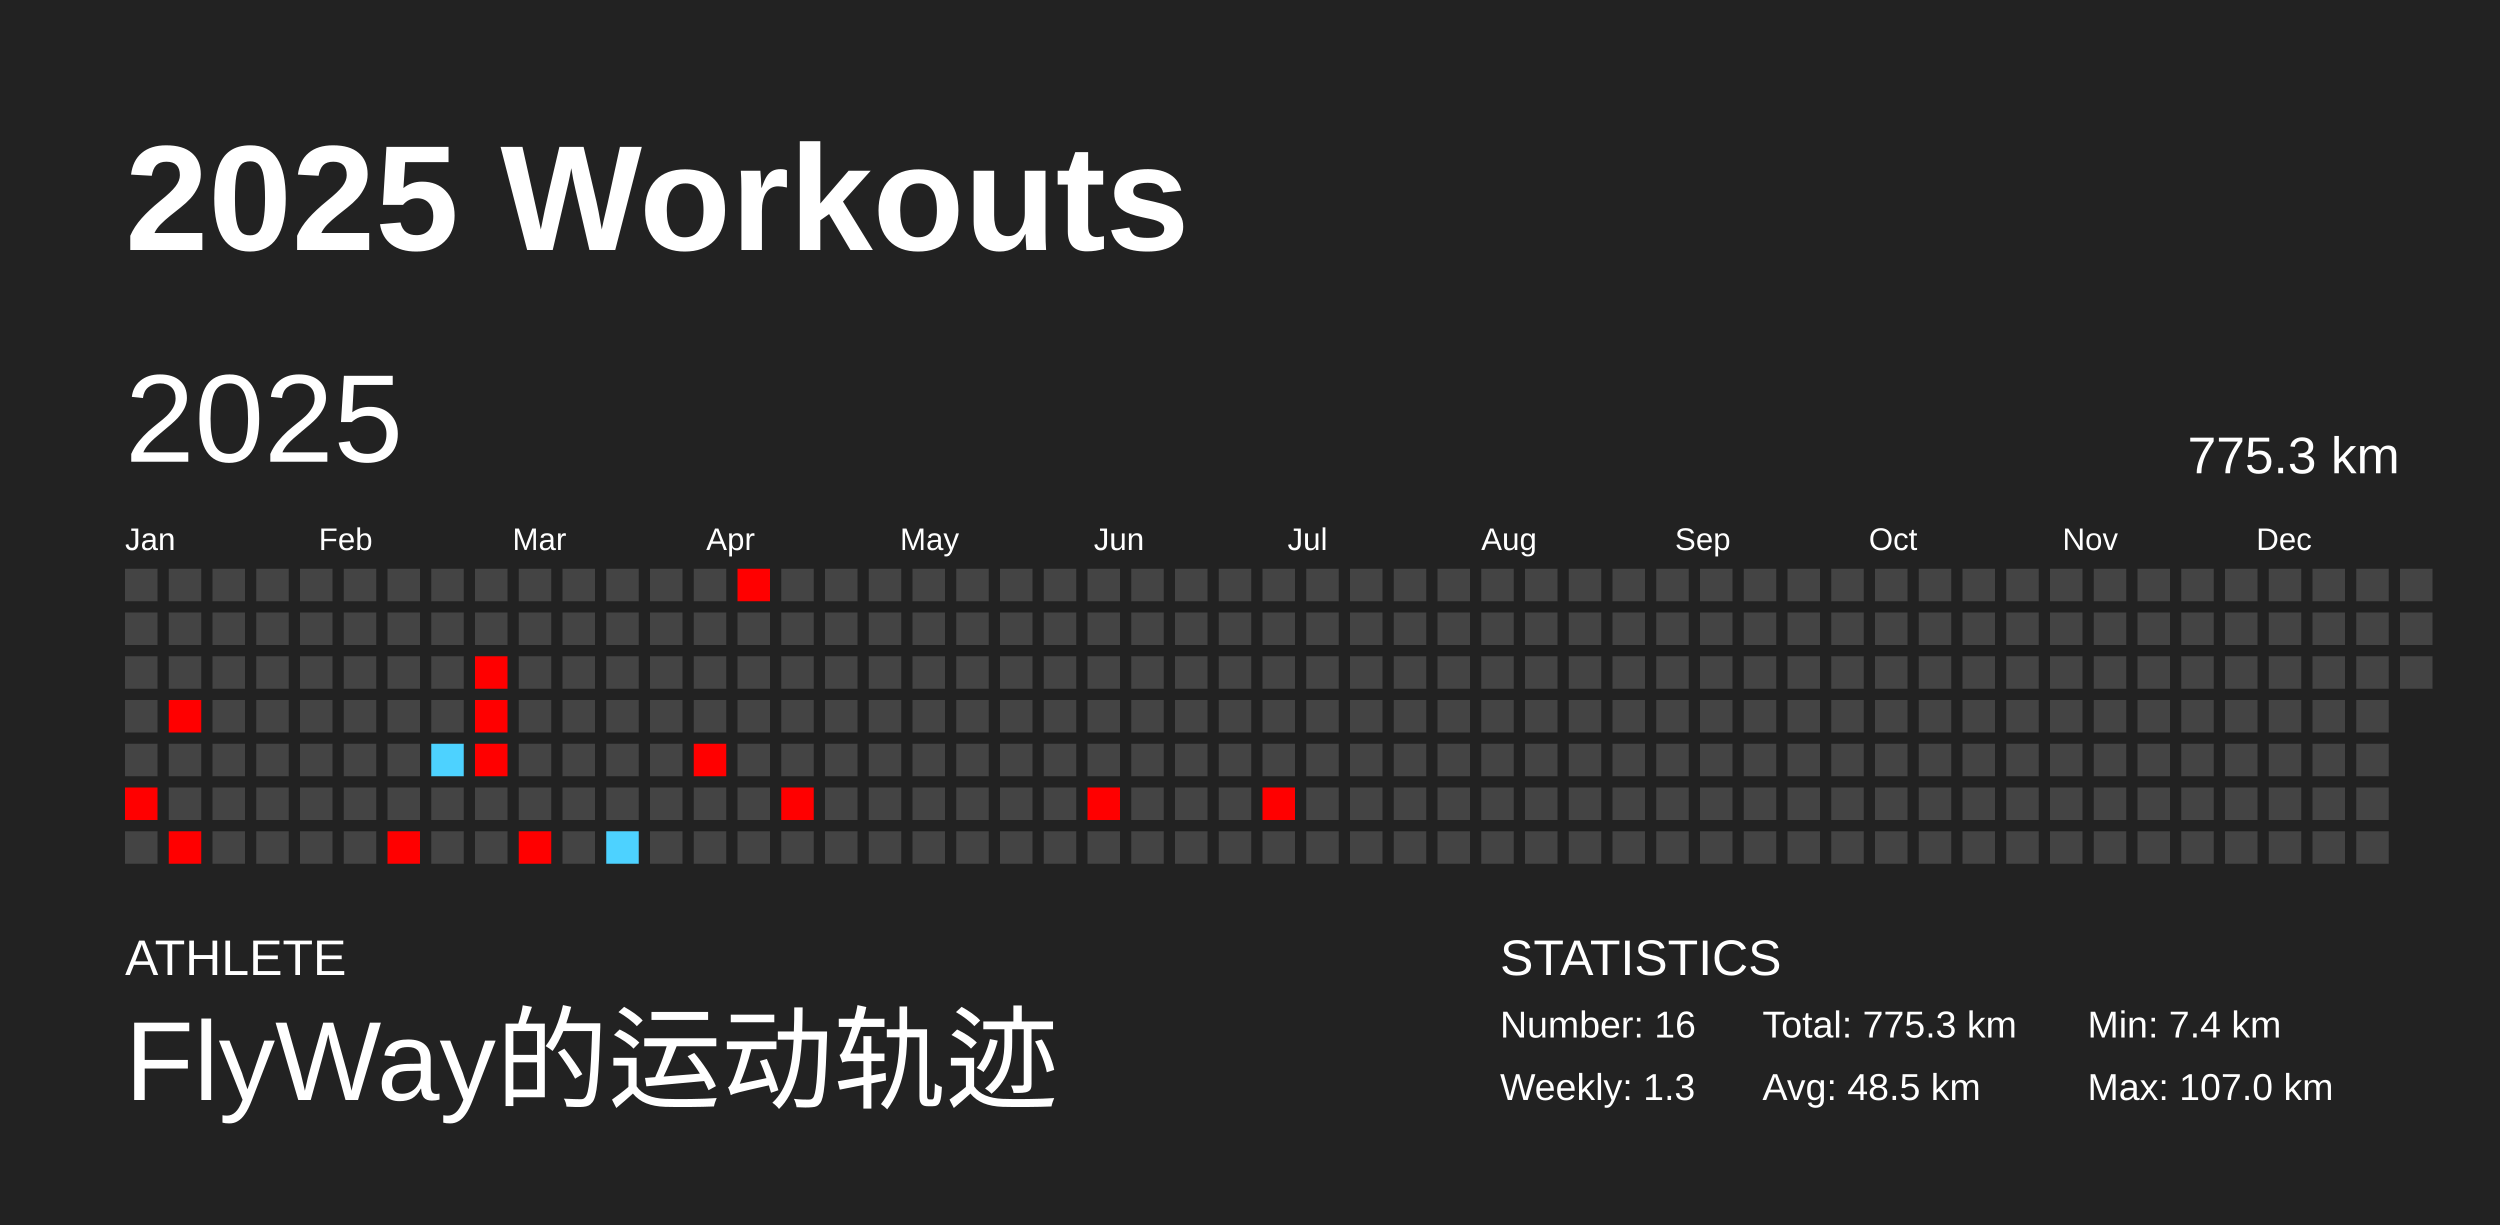
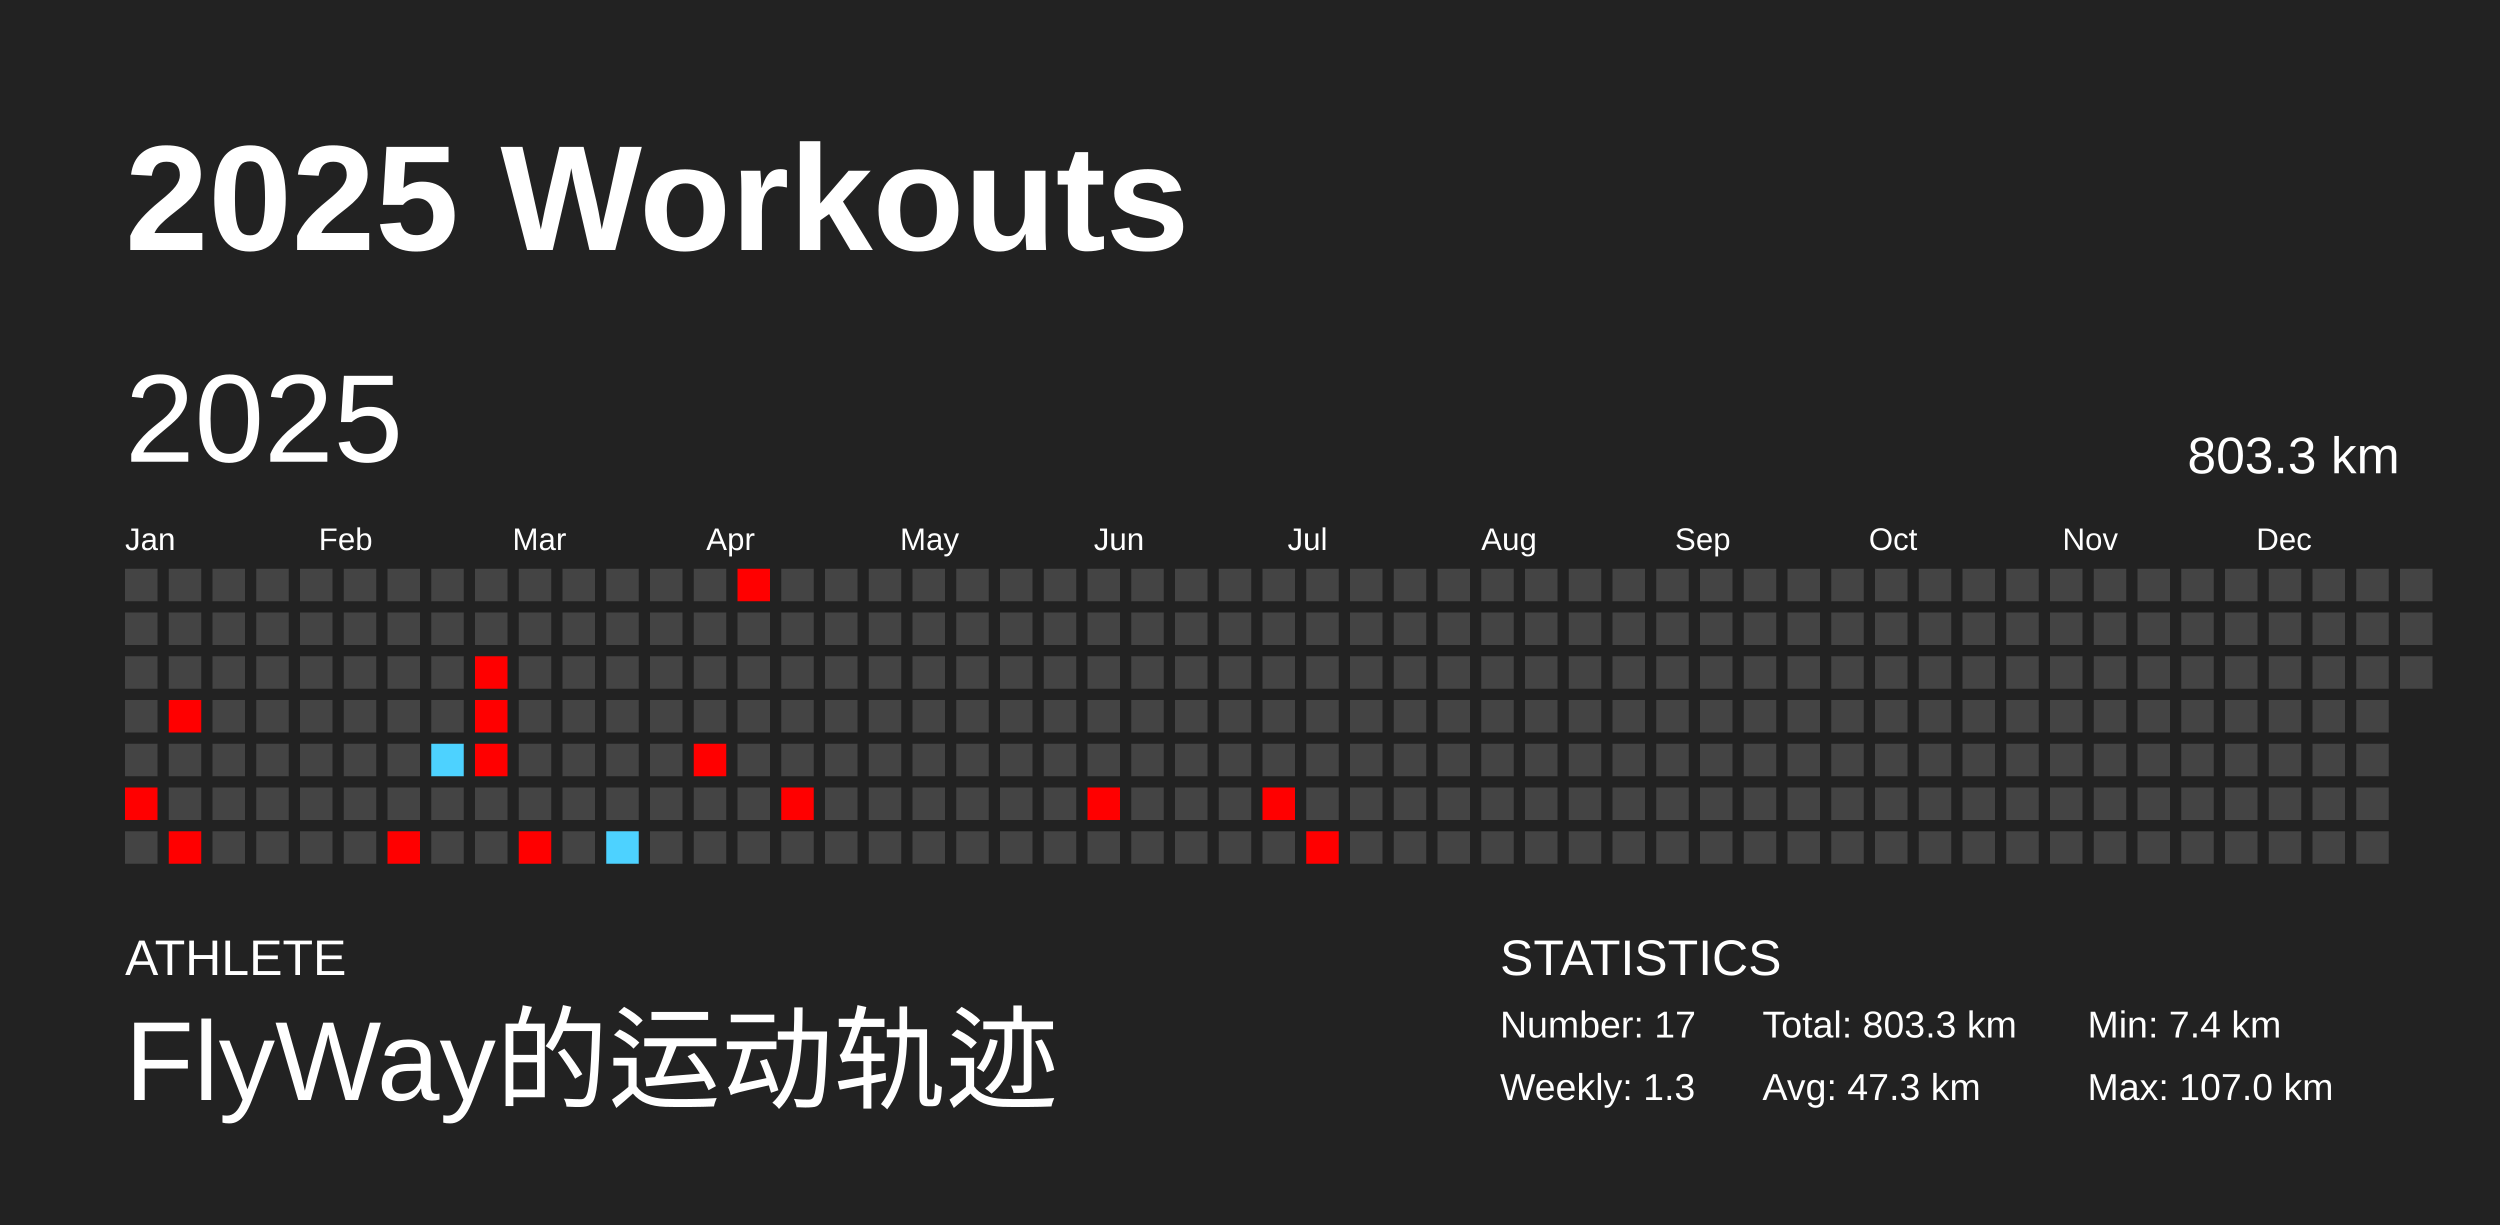
<svg xmlns="http://www.w3.org/2000/svg" baseProfile="full" height="98mm" version="1.1" viewBox="0,0,200,98" width="200mm">
  <defs />
  <rect fill="#222222" height="98" width="200" x="0" y="0" />
  <text fill="#FFFFFF" style="font-size:12px; font-family:Arial; font-weight:bold;" x="10" y="20">2025 Workouts</text>
  <text fill="#FFFFFF" style="font-size:4px; font-family:Arial" x="10" y="78">ATHLETE</text>
  <text fill="#FFFFFF" style="font-size:9px; font-family:Arial" x="10" y="88">FlyWay的运动轨迹</text>
  <text fill="#FFFFFF" style="font-size:4px; font-family:Arial" x="120" y="78">STATISTICS</text>
-   <text fill="#FFFFFF" style="font-size:3px; font-family:Arial" x="120" y="83">Number: 16</text>
+   <text fill="#FFFFFF" style="font-size:3px; font-family:Arial" x="120" y="83">Number: 17</text>
  <text fill="#FFFFFF" style="font-size:3px; font-family:Arial" x="120" y="88">Weekly: 1.3</text>
-   <text fill="#FFFFFF" style="font-size:3px; font-family:Arial" x="141" y="83">Total: 775.3 km</text>
-   <text fill="#FFFFFF" style="font-size:3px; font-family:Arial" x="141" y="88">Avg: 48.5 km</text>
+   <text fill="#FFFFFF" style="font-size:3px; font-family:Arial" x="141" y="83">Total: 803.3 km</text>
+   <text fill="#FFFFFF" style="font-size:3px; font-family:Arial" x="141" y="88">Avg: 47.3 km</text>
  <text fill="#FFFFFF" style="font-size:3px; font-family:Arial" x="167" y="83">Min: 7.4 km</text>
  <text fill="#FFFFFF" style="font-size:3px; font-family:Arial" x="167" y="88">Max: 107.0 km</text>
  <text dominant-baseline="hanging" fill="#FFFFFF" style="font-size:10.0px; font-family:Arial;" x="10" y="30">2025</text>
-   <text dominant-baseline="hanging" fill="#FFFFFF" style="font-size:4.125px; font-family:Arial;" x="175" y="35">775.3 km</text>
+   <text dominant-baseline="hanging" fill="#FFFFFF" style="font-size:4.125px; font-family:Arial;" x="175" y="35">803.3 km</text>
  <text fill="#FFFFFF" style="font-size:2.5px; font-family:Arial" x="10.0" y="44">Jan</text>
  <text fill="#FFFFFF" style="font-size:2.5px; font-family:Arial" x="25.5" y="44">Feb</text>
  <text fill="#FFFFFF" style="font-size:2.5px; font-family:Arial" x="41.0" y="44">Mar</text>
  <text fill="#FFFFFF" style="font-size:2.5px; font-family:Arial" x="56.5" y="44">Apr</text>
  <text fill="#FFFFFF" style="font-size:2.5px; font-family:Arial" x="72.0" y="44">May</text>
  <text fill="#FFFFFF" style="font-size:2.5px; font-family:Arial" x="87.5" y="44">Jun</text>
  <text fill="#FFFFFF" style="font-size:2.5px; font-family:Arial" x="103.0" y="44">Jul</text>
  <text fill="#FFFFFF" style="font-size:2.5px; font-family:Arial" x="118.5" y="44">Aug</text>
  <text fill="#FFFFFF" style="font-size:2.5px; font-family:Arial" x="134.0" y="44">Sep</text>
  <text fill="#FFFFFF" style="font-size:2.5px; font-family:Arial" x="149.5" y="44">Oct</text>
  <text fill="#FFFFFF" style="font-size:2.5px; font-family:Arial" x="165.0" y="44">Nov</text>
  <text fill="#FFFFFF" style="font-size:2.5px; font-family:Arial" x="180.5" y="44">Dec</text>
  <rect fill="#444444" height="2.6" width="2.6" x="10.0" y="45.5" />
  <rect fill="#444444" height="2.6" width="2.6" x="10.0" y="49.0" />
  <rect fill="#444444" height="2.6" width="2.6" x="10.0" y="52.5" />
  <rect fill="#444444" height="2.6" width="2.6" x="10.0" y="56.0" />
  <rect fill="#444444" height="2.6" width="2.6" x="10.0" y="59.5" />
  <rect fill="red" height="2.6" width="2.6" x="10.0" y="63.0" />
  <rect fill="#444444" height="2.6" width="2.6" x="10.0" y="66.5" />
  <rect fill="#444444" height="2.6" width="2.6" x="13.5" y="45.5" />
  <rect fill="#444444" height="2.6" width="2.6" x="13.5" y="49.0" />
  <rect fill="#444444" height="2.6" width="2.6" x="13.5" y="52.5" />
  <rect fill="red" height="2.6" width="2.6" x="13.5" y="56.0" />
  <rect fill="#444444" height="2.6" width="2.6" x="13.5" y="59.5" />
  <rect fill="#444444" height="2.6" width="2.6" x="13.5" y="63.0" />
  <rect fill="red" height="2.6" width="2.6" x="13.5" y="66.5" />
  <rect fill="#444444" height="2.6" width="2.6" x="17.0" y="45.5" />
  <rect fill="#444444" height="2.6" width="2.6" x="17.0" y="49.0" />
  <rect fill="#444444" height="2.6" width="2.6" x="17.0" y="52.5" />
  <rect fill="#444444" height="2.6" width="2.6" x="17.0" y="56.0" />
  <rect fill="#444444" height="2.6" width="2.6" x="17.0" y="59.5" />
  <rect fill="#444444" height="2.6" width="2.6" x="17.0" y="63.0" />
  <rect fill="#444444" height="2.6" width="2.6" x="17.0" y="66.5" />
  <rect fill="#444444" height="2.6" width="2.6" x="20.5" y="45.5" />
  <rect fill="#444444" height="2.6" width="2.6" x="20.5" y="49.0" />
  <rect fill="#444444" height="2.6" width="2.6" x="20.5" y="52.5" />
  <rect fill="#444444" height="2.6" width="2.6" x="20.5" y="56.0" />
  <rect fill="#444444" height="2.6" width="2.6" x="20.5" y="59.5" />
  <rect fill="#444444" height="2.6" width="2.6" x="20.5" y="63.0" />
  <rect fill="#444444" height="2.6" width="2.6" x="20.5" y="66.5" />
  <rect fill="#444444" height="2.6" width="2.6" x="24.0" y="45.5" />
  <rect fill="#444444" height="2.6" width="2.6" x="24.0" y="49.0" />
  <rect fill="#444444" height="2.6" width="2.6" x="24.0" y="52.5" />
  <rect fill="#444444" height="2.6" width="2.6" x="24.0" y="56.0" />
  <rect fill="#444444" height="2.6" width="2.6" x="24.0" y="59.5" />
  <rect fill="#444444" height="2.6" width="2.6" x="24.0" y="63.0" />
  <rect fill="#444444" height="2.6" width="2.6" x="24.0" y="66.5" />
  <rect fill="#444444" height="2.6" width="2.6" x="27.5" y="45.5" />
  <rect fill="#444444" height="2.6" width="2.6" x="27.5" y="49.0" />
  <rect fill="#444444" height="2.6" width="2.6" x="27.5" y="52.5" />
  <rect fill="#444444" height="2.6" width="2.6" x="27.5" y="56.0" />
  <rect fill="#444444" height="2.6" width="2.6" x="27.5" y="59.5" />
  <rect fill="#444444" height="2.6" width="2.6" x="27.5" y="63.0" />
  <rect fill="#444444" height="2.6" width="2.6" x="27.5" y="66.5" />
  <rect fill="#444444" height="2.6" width="2.6" x="31.0" y="45.5" />
  <rect fill="#444444" height="2.6" width="2.6" x="31.0" y="49.0" />
  <rect fill="#444444" height="2.6" width="2.6" x="31.0" y="52.5" />
  <rect fill="#444444" height="2.6" width="2.6" x="31.0" y="56.0" />
  <rect fill="#444444" height="2.6" width="2.6" x="31.0" y="59.5" />
  <rect fill="#444444" height="2.6" width="2.6" x="31.0" y="63.0" />
  <rect fill="red" height="2.6" width="2.6" x="31.0" y="66.5" />
  <rect fill="#444444" height="2.6" width="2.6" x="34.5" y="45.5" />
  <rect fill="#444444" height="2.6" width="2.6" x="34.5" y="49.0" />
  <rect fill="#444444" height="2.6" width="2.6" x="34.5" y="52.5" />
  <rect fill="#444444" height="2.6" width="2.6" x="34.5" y="56.0" />
  <rect fill="#4dd2ff" height="2.6" width="2.6" x="34.5" y="59.5" />
  <rect fill="#444444" height="2.6" width="2.6" x="34.5" y="63.0" />
  <rect fill="#444444" height="2.6" width="2.6" x="34.5" y="66.5" />
  <rect fill="#444444" height="2.6" width="2.6" x="38.0" y="45.5" />
  <rect fill="#444444" height="2.6" width="2.6" x="38.0" y="49.0" />
  <rect fill="red" height="2.6" width="2.6" x="38.0" y="52.5" />
  <rect fill="red" height="2.6" width="2.6" x="38.0" y="56.0" />
  <rect fill="red" height="2.6" width="2.6" x="38.0" y="59.5" />
  <rect fill="#444444" height="2.6" width="2.6" x="38.0" y="63.0" />
  <rect fill="#444444" height="2.6" width="2.6" x="38.0" y="66.5" />
  <rect fill="#444444" height="2.6" width="2.6" x="41.5" y="45.5" />
  <rect fill="#444444" height="2.6" width="2.6" x="41.5" y="49.0" />
  <rect fill="#444444" height="2.6" width="2.6" x="41.5" y="52.5" />
  <rect fill="#444444" height="2.6" width="2.6" x="41.5" y="56.0" />
  <rect fill="#444444" height="2.6" width="2.6" x="41.5" y="59.5" />
  <rect fill="#444444" height="2.6" width="2.6" x="41.5" y="63.0" />
  <rect fill="red" height="2.6" width="2.6" x="41.5" y="66.5" />
  <rect fill="#444444" height="2.6" width="2.6" x="45.0" y="45.5" />
  <rect fill="#444444" height="2.6" width="2.6" x="45.0" y="49.0" />
  <rect fill="#444444" height="2.6" width="2.6" x="45.0" y="52.5" />
  <rect fill="#444444" height="2.6" width="2.6" x="45.0" y="56.0" />
  <rect fill="#444444" height="2.6" width="2.6" x="45.0" y="59.5" />
  <rect fill="#444444" height="2.6" width="2.6" x="45.0" y="63.0" />
  <rect fill="#444444" height="2.6" width="2.6" x="45.0" y="66.5" />
  <rect fill="#444444" height="2.6" width="2.6" x="48.5" y="45.5" />
  <rect fill="#444444" height="2.6" width="2.6" x="48.5" y="49.0" />
  <rect fill="#444444" height="2.6" width="2.6" x="48.5" y="52.5" />
  <rect fill="#444444" height="2.6" width="2.6" x="48.5" y="56.0" />
  <rect fill="#444444" height="2.6" width="2.6" x="48.5" y="59.5" />
  <rect fill="#444444" height="2.6" width="2.6" x="48.5" y="63.0" />
  <rect fill="#4dd2ff" height="2.6" width="2.6" x="48.5" y="66.5" />
  <rect fill="#444444" height="2.6" width="2.6" x="52.0" y="45.5" />
  <rect fill="#444444" height="2.6" width="2.6" x="52.0" y="49.0" />
  <rect fill="#444444" height="2.6" width="2.6" x="52.0" y="52.5" />
  <rect fill="#444444" height="2.6" width="2.6" x="52.0" y="56.0" />
  <rect fill="#444444" height="2.6" width="2.6" x="52.0" y="59.5" />
  <rect fill="#444444" height="2.6" width="2.6" x="52.0" y="63.0" />
  <rect fill="#444444" height="2.6" width="2.6" x="52.0" y="66.5" />
  <rect fill="#444444" height="2.6" width="2.6" x="55.5" y="45.5" />
  <rect fill="#444444" height="2.6" width="2.6" x="55.5" y="49.0" />
  <rect fill="#444444" height="2.6" width="2.6" x="55.5" y="52.5" />
  <rect fill="#444444" height="2.6" width="2.6" x="55.5" y="56.0" />
  <rect fill="red" height="2.6" width="2.6" x="55.5" y="59.5" />
  <rect fill="#444444" height="2.6" width="2.6" x="55.5" y="63.0" />
  <rect fill="#444444" height="2.6" width="2.6" x="55.5" y="66.5" />
  <rect fill="red" height="2.6" width="2.6" x="59.0" y="45.5" />
  <rect fill="#444444" height="2.6" width="2.6" x="59.0" y="49.0" />
  <rect fill="#444444" height="2.6" width="2.6" x="59.0" y="52.5" />
  <rect fill="#444444" height="2.6" width="2.6" x="59.0" y="56.0" />
  <rect fill="#444444" height="2.6" width="2.6" x="59.0" y="59.5" />
  <rect fill="#444444" height="2.6" width="2.6" x="59.0" y="63.0" />
  <rect fill="#444444" height="2.6" width="2.6" x="59.0" y="66.5" />
  <rect fill="#444444" height="2.6" width="2.6" x="62.5" y="45.5" />
  <rect fill="#444444" height="2.6" width="2.6" x="62.5" y="49.0" />
  <rect fill="#444444" height="2.6" width="2.6" x="62.5" y="52.5" />
  <rect fill="#444444" height="2.6" width="2.6" x="62.5" y="56.0" />
  <rect fill="#444444" height="2.6" width="2.6" x="62.5" y="59.5" />
  <rect fill="red" height="2.6" width="2.6" x="62.5" y="63.0" />
  <rect fill="#444444" height="2.6" width="2.6" x="62.5" y="66.5" />
  <rect fill="#444444" height="2.6" width="2.6" x="66.0" y="45.5" />
  <rect fill="#444444" height="2.6" width="2.6" x="66.0" y="49.0" />
  <rect fill="#444444" height="2.6" width="2.6" x="66.0" y="52.5" />
  <rect fill="#444444" height="2.6" width="2.6" x="66.0" y="56.0" />
  <rect fill="#444444" height="2.6" width="2.6" x="66.0" y="59.5" />
  <rect fill="#444444" height="2.6" width="2.6" x="66.0" y="63.0" />
  <rect fill="#444444" height="2.6" width="2.6" x="66.0" y="66.5" />
  <rect fill="#444444" height="2.6" width="2.6" x="69.5" y="45.5" />
  <rect fill="#444444" height="2.6" width="2.6" x="69.5" y="49.0" />
  <rect fill="#444444" height="2.6" width="2.6" x="69.5" y="52.5" />
  <rect fill="#444444" height="2.6" width="2.6" x="69.5" y="56.0" />
  <rect fill="#444444" height="2.6" width="2.6" x="69.5" y="59.5" />
  <rect fill="#444444" height="2.6" width="2.6" x="69.5" y="63.0" />
  <rect fill="#444444" height="2.6" width="2.6" x="69.5" y="66.5" />
  <rect fill="#444444" height="2.6" width="2.6" x="73.0" y="45.5" />
  <rect fill="#444444" height="2.6" width="2.6" x="73.0" y="49.0" />
  <rect fill="#444444" height="2.6" width="2.6" x="73.0" y="52.5" />
  <rect fill="#444444" height="2.6" width="2.6" x="73.0" y="56.0" />
  <rect fill="#444444" height="2.6" width="2.6" x="73.0" y="59.5" />
  <rect fill="#444444" height="2.6" width="2.6" x="73.0" y="63.0" />
  <rect fill="#444444" height="2.6" width="2.6" x="73.0" y="66.5" />
  <rect fill="#444444" height="2.6" width="2.6" x="76.5" y="45.5" />
  <rect fill="#444444" height="2.6" width="2.6" x="76.5" y="49.0" />
  <rect fill="#444444" height="2.6" width="2.6" x="76.5" y="52.5" />
  <rect fill="#444444" height="2.6" width="2.6" x="76.5" y="56.0" />
  <rect fill="#444444" height="2.6" width="2.6" x="76.5" y="59.5" />
  <rect fill="#444444" height="2.6" width="2.6" x="76.5" y="63.0" />
  <rect fill="#444444" height="2.6" width="2.6" x="76.5" y="66.5" />
  <rect fill="#444444" height="2.6" width="2.6" x="80.0" y="45.5" />
  <rect fill="#444444" height="2.6" width="2.6" x="80.0" y="49.0" />
  <rect fill="#444444" height="2.6" width="2.6" x="80.0" y="52.5" />
  <rect fill="#444444" height="2.6" width="2.6" x="80.0" y="56.0" />
  <rect fill="#444444" height="2.6" width="2.6" x="80.0" y="59.5" />
  <rect fill="#444444" height="2.6" width="2.6" x="80.0" y="63.0" />
  <rect fill="#444444" height="2.6" width="2.6" x="80.0" y="66.5" />
  <rect fill="#444444" height="2.6" width="2.6" x="83.5" y="45.5" />
  <rect fill="#444444" height="2.6" width="2.6" x="83.5" y="49.0" />
  <rect fill="#444444" height="2.6" width="2.6" x="83.5" y="52.5" />
  <rect fill="#444444" height="2.6" width="2.6" x="83.5" y="56.0" />
  <rect fill="#444444" height="2.6" width="2.6" x="83.5" y="59.5" />
  <rect fill="#444444" height="2.6" width="2.6" x="83.5" y="63.0" />
  <rect fill="#444444" height="2.6" width="2.6" x="83.5" y="66.5" />
  <rect fill="#444444" height="2.6" width="2.6" x="87.0" y="45.5" />
  <rect fill="#444444" height="2.6" width="2.6" x="87.0" y="49.0" />
  <rect fill="#444444" height="2.6" width="2.6" x="87.0" y="52.5" />
  <rect fill="#444444" height="2.6" width="2.6" x="87.0" y="56.0" />
  <rect fill="#444444" height="2.6" width="2.6" x="87.0" y="59.5" />
  <rect fill="red" height="2.6" width="2.6" x="87.0" y="63.0" />
  <rect fill="#444444" height="2.6" width="2.6" x="87.0" y="66.5" />
  <rect fill="#444444" height="2.6" width="2.6" x="90.5" y="45.5" />
  <rect fill="#444444" height="2.6" width="2.6" x="90.5" y="49.0" />
  <rect fill="#444444" height="2.6" width="2.6" x="90.5" y="52.5" />
  <rect fill="#444444" height="2.6" width="2.6" x="90.5" y="56.0" />
  <rect fill="#444444" height="2.6" width="2.6" x="90.5" y="59.5" />
  <rect fill="#444444" height="2.6" width="2.6" x="90.5" y="63.0" />
  <rect fill="#444444" height="2.6" width="2.6" x="90.5" y="66.5" />
  <rect fill="#444444" height="2.6" width="2.6" x="94.0" y="45.5" />
  <rect fill="#444444" height="2.6" width="2.6" x="94.0" y="49.0" />
  <rect fill="#444444" height="2.6" width="2.6" x="94.0" y="52.5" />
  <rect fill="#444444" height="2.6" width="2.6" x="94.0" y="56.0" />
  <rect fill="#444444" height="2.6" width="2.6" x="94.0" y="59.5" />
  <rect fill="#444444" height="2.6" width="2.6" x="94.0" y="63.0" />
  <rect fill="#444444" height="2.6" width="2.6" x="94.0" y="66.5" />
  <rect fill="#444444" height="2.6" width="2.6" x="97.5" y="45.5" />
  <rect fill="#444444" height="2.6" width="2.6" x="97.5" y="49.0" />
  <rect fill="#444444" height="2.6" width="2.6" x="97.5" y="52.5" />
  <rect fill="#444444" height="2.6" width="2.6" x="97.5" y="56.0" />
  <rect fill="#444444" height="2.6" width="2.6" x="97.5" y="59.5" />
  <rect fill="#444444" height="2.6" width="2.6" x="97.5" y="63.0" />
  <rect fill="#444444" height="2.6" width="2.6" x="97.5" y="66.5" />
  <rect fill="#444444" height="2.6" width="2.6" x="101.0" y="45.5" />
  <rect fill="#444444" height="2.6" width="2.6" x="101.0" y="49.0" />
  <rect fill="#444444" height="2.6" width="2.6" x="101.0" y="52.5" />
  <rect fill="#444444" height="2.6" width="2.6" x="101.0" y="56.0" />
  <rect fill="#444444" height="2.6" width="2.6" x="101.0" y="59.5" />
  <rect fill="red" height="2.6" width="2.6" x="101.0" y="63.0" />
  <rect fill="#444444" height="2.6" width="2.6" x="101.0" y="66.5" />
  <rect fill="#444444" height="2.6" width="2.6" x="104.5" y="45.5" />
  <rect fill="#444444" height="2.6" width="2.6" x="104.5" y="49.0" />
  <rect fill="#444444" height="2.6" width="2.6" x="104.5" y="52.5" />
  <rect fill="#444444" height="2.6" width="2.6" x="104.5" y="56.0" />
  <rect fill="#444444" height="2.6" width="2.6" x="104.5" y="59.5" />
  <rect fill="#444444" height="2.6" width="2.6" x="104.5" y="63.0" />
-   <rect fill="#444444" height="2.6" width="2.6" x="104.5" y="66.5" />
+   <rect fill="red" height="2.6" width="2.6" x="104.5" y="66.5" />
  <rect fill="#444444" height="2.6" width="2.6" x="108.0" y="45.5" />
  <rect fill="#444444" height="2.6" width="2.6" x="108.0" y="49.0" />
  <rect fill="#444444" height="2.6" width="2.6" x="108.0" y="52.5" />
  <rect fill="#444444" height="2.6" width="2.6" x="108.0" y="56.0" />
  <rect fill="#444444" height="2.6" width="2.6" x="108.0" y="59.5" />
  <rect fill="#444444" height="2.6" width="2.6" x="108.0" y="63.0" />
  <rect fill="#444444" height="2.6" width="2.6" x="108.0" y="66.5" />
  <rect fill="#444444" height="2.6" width="2.6" x="111.5" y="45.5" />
  <rect fill="#444444" height="2.6" width="2.6" x="111.5" y="49.0" />
  <rect fill="#444444" height="2.6" width="2.6" x="111.5" y="52.5" />
  <rect fill="#444444" height="2.6" width="2.6" x="111.5" y="56.0" />
  <rect fill="#444444" height="2.6" width="2.6" x="111.5" y="59.5" />
  <rect fill="#444444" height="2.6" width="2.6" x="111.5" y="63.0" />
  <rect fill="#444444" height="2.6" width="2.6" x="111.5" y="66.5" />
  <rect fill="#444444" height="2.6" width="2.6" x="115.0" y="45.5" />
  <rect fill="#444444" height="2.6" width="2.6" x="115.0" y="49.0" />
  <rect fill="#444444" height="2.6" width="2.6" x="115.0" y="52.5" />
  <rect fill="#444444" height="2.6" width="2.6" x="115.0" y="56.0" />
  <rect fill="#444444" height="2.6" width="2.6" x="115.0" y="59.5" />
  <rect fill="#444444" height="2.6" width="2.6" x="115.0" y="63.0" />
  <rect fill="#444444" height="2.6" width="2.6" x="115.0" y="66.5" />
  <rect fill="#444444" height="2.6" width="2.6" x="118.5" y="45.5" />
  <rect fill="#444444" height="2.6" width="2.6" x="118.5" y="49.0" />
  <rect fill="#444444" height="2.6" width="2.6" x="118.5" y="52.5" />
  <rect fill="#444444" height="2.6" width="2.6" x="118.5" y="56.0" />
  <rect fill="#444444" height="2.6" width="2.6" x="118.5" y="59.5" />
  <rect fill="#444444" height="2.6" width="2.6" x="118.5" y="63.0" />
  <rect fill="#444444" height="2.6" width="2.6" x="118.5" y="66.5" />
  <rect fill="#444444" height="2.6" width="2.6" x="122.0" y="45.5" />
  <rect fill="#444444" height="2.6" width="2.6" x="122.0" y="49.0" />
  <rect fill="#444444" height="2.6" width="2.6" x="122.0" y="52.5" />
  <rect fill="#444444" height="2.6" width="2.6" x="122.0" y="56.0" />
  <rect fill="#444444" height="2.6" width="2.6" x="122.0" y="59.5" />
  <rect fill="#444444" height="2.6" width="2.6" x="122.0" y="63.0" />
  <rect fill="#444444" height="2.6" width="2.6" x="122.0" y="66.5" />
  <rect fill="#444444" height="2.6" width="2.6" x="125.5" y="45.5" />
  <rect fill="#444444" height="2.6" width="2.6" x="125.5" y="49.0" />
  <rect fill="#444444" height="2.6" width="2.6" x="125.5" y="52.5" />
  <rect fill="#444444" height="2.6" width="2.6" x="125.5" y="56.0" />
  <rect fill="#444444" height="2.6" width="2.6" x="125.5" y="59.5" />
  <rect fill="#444444" height="2.6" width="2.6" x="125.5" y="63.0" />
  <rect fill="#444444" height="2.6" width="2.6" x="125.5" y="66.5" />
  <rect fill="#444444" height="2.6" width="2.6" x="129.0" y="45.5" />
  <rect fill="#444444" height="2.6" width="2.6" x="129.0" y="49.0" />
  <rect fill="#444444" height="2.6" width="2.6" x="129.0" y="52.5" />
  <rect fill="#444444" height="2.6" width="2.6" x="129.0" y="56.0" />
  <rect fill="#444444" height="2.6" width="2.6" x="129.0" y="59.5" />
  <rect fill="#444444" height="2.6" width="2.6" x="129.0" y="63.0" />
  <rect fill="#444444" height="2.6" width="2.6" x="129.0" y="66.5" />
  <rect fill="#444444" height="2.6" width="2.6" x="132.5" y="45.5" />
  <rect fill="#444444" height="2.6" width="2.6" x="132.5" y="49.0" />
  <rect fill="#444444" height="2.6" width="2.6" x="132.5" y="52.5" />
  <rect fill="#444444" height="2.6" width="2.6" x="132.5" y="56.0" />
  <rect fill="#444444" height="2.6" width="2.6" x="132.5" y="59.5" />
  <rect fill="#444444" height="2.6" width="2.6" x="132.5" y="63.0" />
  <rect fill="#444444" height="2.6" width="2.6" x="132.5" y="66.5" />
  <rect fill="#444444" height="2.6" width="2.6" x="136.0" y="45.5" />
  <rect fill="#444444" height="2.6" width="2.6" x="136.0" y="49.0" />
  <rect fill="#444444" height="2.6" width="2.6" x="136.0" y="52.5" />
  <rect fill="#444444" height="2.6" width="2.6" x="136.0" y="56.0" />
  <rect fill="#444444" height="2.6" width="2.6" x="136.0" y="59.5" />
  <rect fill="#444444" height="2.6" width="2.6" x="136.0" y="63.0" />
  <rect fill="#444444" height="2.6" width="2.6" x="136.0" y="66.5" />
  <rect fill="#444444" height="2.6" width="2.6" x="139.5" y="45.5" />
  <rect fill="#444444" height="2.6" width="2.6" x="139.5" y="49.0" />
  <rect fill="#444444" height="2.6" width="2.6" x="139.5" y="52.5" />
  <rect fill="#444444" height="2.6" width="2.6" x="139.5" y="56.0" />
  <rect fill="#444444" height="2.6" width="2.6" x="139.5" y="59.5" />
  <rect fill="#444444" height="2.6" width="2.6" x="139.5" y="63.0" />
  <rect fill="#444444" height="2.6" width="2.6" x="139.5" y="66.5" />
  <rect fill="#444444" height="2.6" width="2.6" x="143.0" y="45.5" />
  <rect fill="#444444" height="2.6" width="2.6" x="143.0" y="49.0" />
  <rect fill="#444444" height="2.6" width="2.6" x="143.0" y="52.5" />
  <rect fill="#444444" height="2.6" width="2.6" x="143.0" y="56.0" />
  <rect fill="#444444" height="2.6" width="2.6" x="143.0" y="59.5" />
  <rect fill="#444444" height="2.6" width="2.6" x="143.0" y="63.0" />
  <rect fill="#444444" height="2.6" width="2.6" x="143.0" y="66.5" />
  <rect fill="#444444" height="2.6" width="2.6" x="146.5" y="45.5" />
  <rect fill="#444444" height="2.6" width="2.6" x="146.5" y="49.0" />
  <rect fill="#444444" height="2.6" width="2.6" x="146.5" y="52.5" />
  <rect fill="#444444" height="2.6" width="2.6" x="146.5" y="56.0" />
  <rect fill="#444444" height="2.6" width="2.6" x="146.5" y="59.5" />
  <rect fill="#444444" height="2.6" width="2.6" x="146.5" y="63.0" />
  <rect fill="#444444" height="2.6" width="2.6" x="146.5" y="66.5" />
  <rect fill="#444444" height="2.6" width="2.6" x="150.0" y="45.5" />
  <rect fill="#444444" height="2.6" width="2.6" x="150.0" y="49.0" />
  <rect fill="#444444" height="2.6" width="2.6" x="150.0" y="52.5" />
  <rect fill="#444444" height="2.6" width="2.6" x="150.0" y="56.0" />
  <rect fill="#444444" height="2.6" width="2.6" x="150.0" y="59.5" />
  <rect fill="#444444" height="2.6" width="2.6" x="150.0" y="63.0" />
  <rect fill="#444444" height="2.6" width="2.6" x="150.0" y="66.5" />
  <rect fill="#444444" height="2.6" width="2.6" x="153.5" y="45.5" />
  <rect fill="#444444" height="2.6" width="2.6" x="153.5" y="49.0" />
  <rect fill="#444444" height="2.6" width="2.6" x="153.5" y="52.5" />
  <rect fill="#444444" height="2.6" width="2.6" x="153.5" y="56.0" />
  <rect fill="#444444" height="2.6" width="2.6" x="153.5" y="59.5" />
  <rect fill="#444444" height="2.6" width="2.6" x="153.5" y="63.0" />
  <rect fill="#444444" height="2.6" width="2.6" x="153.5" y="66.5" />
  <rect fill="#444444" height="2.6" width="2.6" x="157.0" y="45.5" />
  <rect fill="#444444" height="2.6" width="2.6" x="157.0" y="49.0" />
  <rect fill="#444444" height="2.6" width="2.6" x="157.0" y="52.5" />
  <rect fill="#444444" height="2.6" width="2.6" x="157.0" y="56.0" />
  <rect fill="#444444" height="2.6" width="2.6" x="157.0" y="59.5" />
  <rect fill="#444444" height="2.6" width="2.6" x="157.0" y="63.0" />
  <rect fill="#444444" height="2.6" width="2.6" x="157.0" y="66.5" />
  <rect fill="#444444" height="2.6" width="2.6" x="160.5" y="45.5" />
  <rect fill="#444444" height="2.6" width="2.6" x="160.5" y="49.0" />
  <rect fill="#444444" height="2.6" width="2.6" x="160.5" y="52.5" />
  <rect fill="#444444" height="2.6" width="2.6" x="160.5" y="56.0" />
  <rect fill="#444444" height="2.6" width="2.6" x="160.5" y="59.5" />
  <rect fill="#444444" height="2.6" width="2.6" x="160.5" y="63.0" />
  <rect fill="#444444" height="2.6" width="2.6" x="160.5" y="66.5" />
  <rect fill="#444444" height="2.6" width="2.6" x="164.0" y="45.5" />
  <rect fill="#444444" height="2.6" width="2.6" x="164.0" y="49.0" />
  <rect fill="#444444" height="2.6" width="2.6" x="164.0" y="52.5" />
  <rect fill="#444444" height="2.6" width="2.6" x="164.0" y="56.0" />
  <rect fill="#444444" height="2.6" width="2.6" x="164.0" y="59.5" />
  <rect fill="#444444" height="2.6" width="2.6" x="164.0" y="63.0" />
  <rect fill="#444444" height="2.6" width="2.6" x="164.0" y="66.5" />
  <rect fill="#444444" height="2.6" width="2.6" x="167.5" y="45.5" />
  <rect fill="#444444" height="2.6" width="2.6" x="167.5" y="49.0" />
  <rect fill="#444444" height="2.6" width="2.6" x="167.5" y="52.5" />
  <rect fill="#444444" height="2.6" width="2.6" x="167.5" y="56.0" />
  <rect fill="#444444" height="2.6" width="2.6" x="167.5" y="59.5" />
  <rect fill="#444444" height="2.6" width="2.6" x="167.5" y="63.0" />
  <rect fill="#444444" height="2.6" width="2.6" x="167.5" y="66.5" />
  <rect fill="#444444" height="2.6" width="2.6" x="171.0" y="45.5" />
  <rect fill="#444444" height="2.6" width="2.6" x="171.0" y="49.0" />
  <rect fill="#444444" height="2.6" width="2.6" x="171.0" y="52.5" />
  <rect fill="#444444" height="2.6" width="2.6" x="171.0" y="56.0" />
  <rect fill="#444444" height="2.6" width="2.6" x="171.0" y="59.5" />
  <rect fill="#444444" height="2.6" width="2.6" x="171.0" y="63.0" />
  <rect fill="#444444" height="2.6" width="2.6" x="171.0" y="66.5" />
  <rect fill="#444444" height="2.6" width="2.6" x="174.5" y="45.5" />
  <rect fill="#444444" height="2.6" width="2.6" x="174.5" y="49.0" />
  <rect fill="#444444" height="2.6" width="2.6" x="174.5" y="52.5" />
  <rect fill="#444444" height="2.6" width="2.6" x="174.5" y="56.0" />
  <rect fill="#444444" height="2.6" width="2.6" x="174.5" y="59.5" />
  <rect fill="#444444" height="2.6" width="2.6" x="174.5" y="63.0" />
  <rect fill="#444444" height="2.6" width="2.6" x="174.5" y="66.5" />
  <rect fill="#444444" height="2.6" width="2.6" x="178.0" y="45.5" />
  <rect fill="#444444" height="2.6" width="2.6" x="178.0" y="49.0" />
  <rect fill="#444444" height="2.6" width="2.6" x="178.0" y="52.5" />
  <rect fill="#444444" height="2.6" width="2.6" x="178.0" y="56.0" />
  <rect fill="#444444" height="2.6" width="2.6" x="178.0" y="59.5" />
  <rect fill="#444444" height="2.6" width="2.6" x="178.0" y="63.0" />
  <rect fill="#444444" height="2.6" width="2.6" x="178.0" y="66.5" />
  <rect fill="#444444" height="2.6" width="2.6" x="181.5" y="45.5" />
  <rect fill="#444444" height="2.6" width="2.6" x="181.5" y="49.0" />
  <rect fill="#444444" height="2.6" width="2.6" x="181.5" y="52.5" />
  <rect fill="#444444" height="2.6" width="2.6" x="181.5" y="56.0" />
  <rect fill="#444444" height="2.6" width="2.6" x="181.5" y="59.5" />
  <rect fill="#444444" height="2.6" width="2.6" x="181.5" y="63.0" />
  <rect fill="#444444" height="2.6" width="2.6" x="181.5" y="66.5" />
  <rect fill="#444444" height="2.6" width="2.6" x="185.0" y="45.5" />
  <rect fill="#444444" height="2.6" width="2.6" x="185.0" y="49.0" />
  <rect fill="#444444" height="2.6" width="2.6" x="185.0" y="52.5" />
  <rect fill="#444444" height="2.6" width="2.6" x="185.0" y="56.0" />
  <rect fill="#444444" height="2.6" width="2.6" x="185.0" y="59.5" />
  <rect fill="#444444" height="2.6" width="2.6" x="185.0" y="63.0" />
  <rect fill="#444444" height="2.6" width="2.6" x="185.0" y="66.5" />
  <rect fill="#444444" height="2.6" width="2.6" x="188.5" y="45.5" />
  <rect fill="#444444" height="2.6" width="2.6" x="188.5" y="49.0" />
  <rect fill="#444444" height="2.6" width="2.6" x="188.5" y="52.5" />
  <rect fill="#444444" height="2.6" width="2.6" x="188.5" y="56.0" />
  <rect fill="#444444" height="2.6" width="2.6" x="188.5" y="59.5" />
  <rect fill="#444444" height="2.6" width="2.6" x="188.5" y="63.0" />
  <rect fill="#444444" height="2.6" width="2.6" x="188.5" y="66.5" />
  <rect fill="#444444" height="2.6" width="2.6" x="192.0" y="45.5" />
  <rect fill="#444444" height="2.6" width="2.6" x="192.0" y="49.0" />
  <rect fill="#444444" height="2.6" width="2.6" x="192.0" y="52.5" />
</svg>
